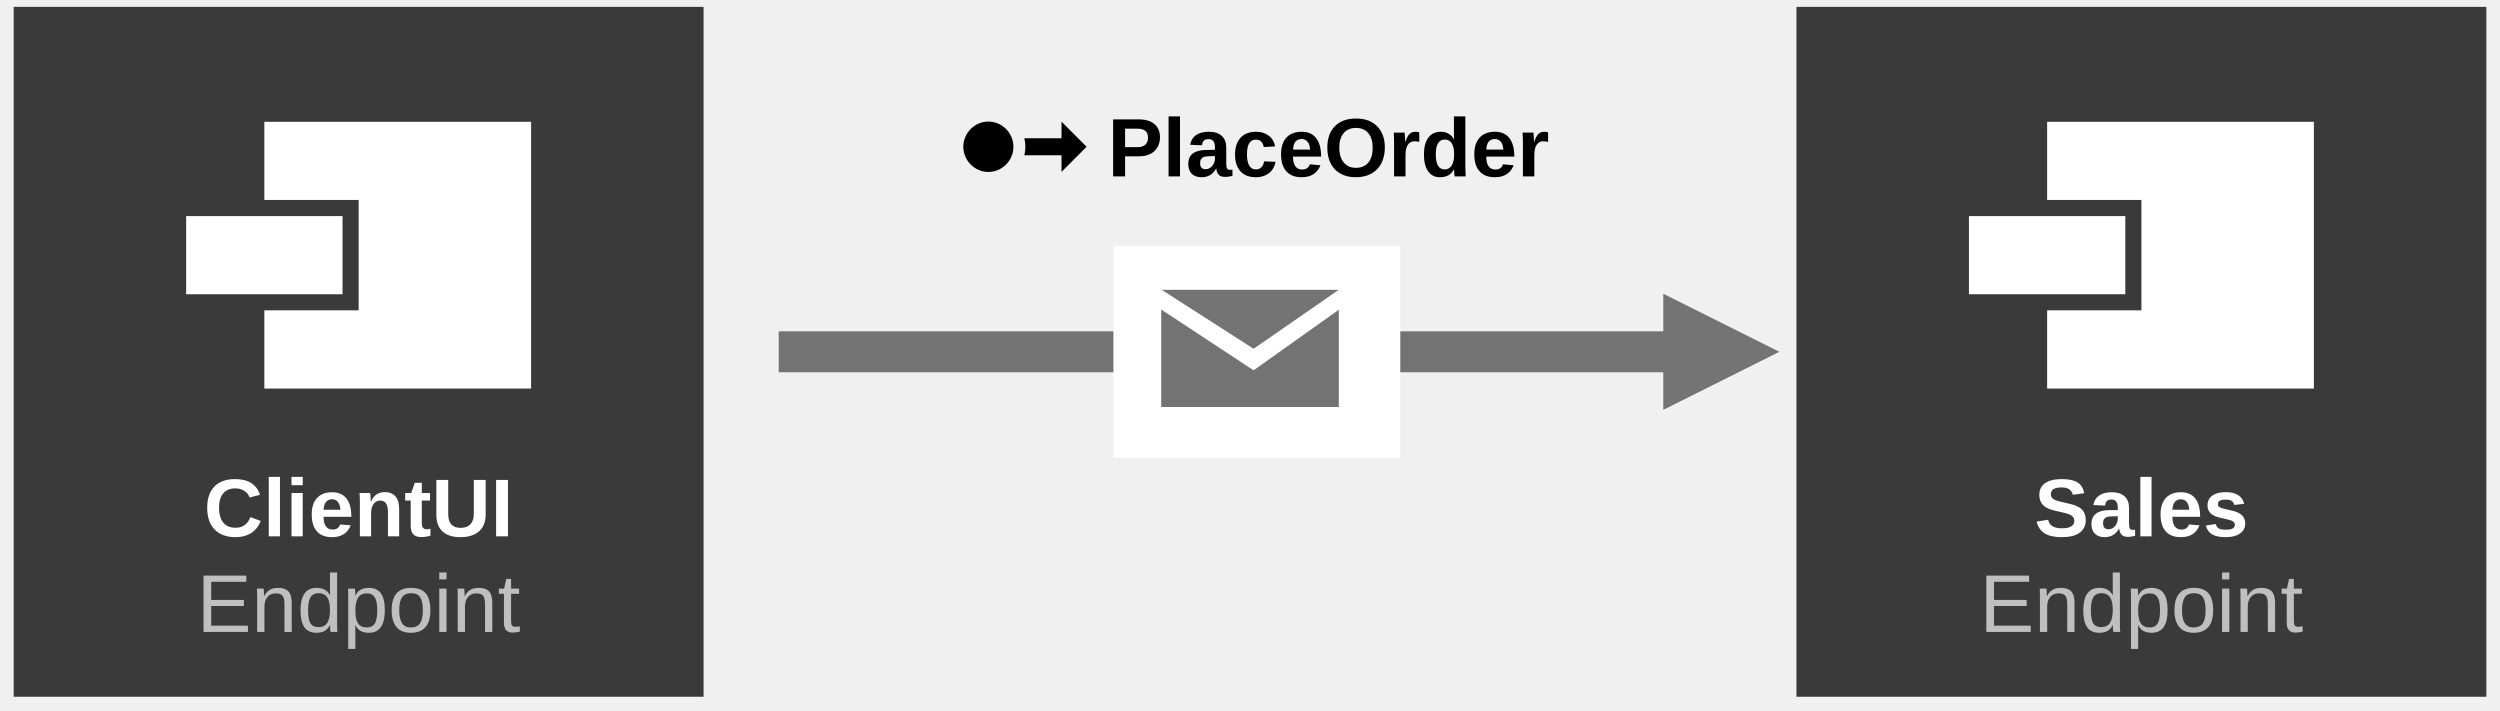
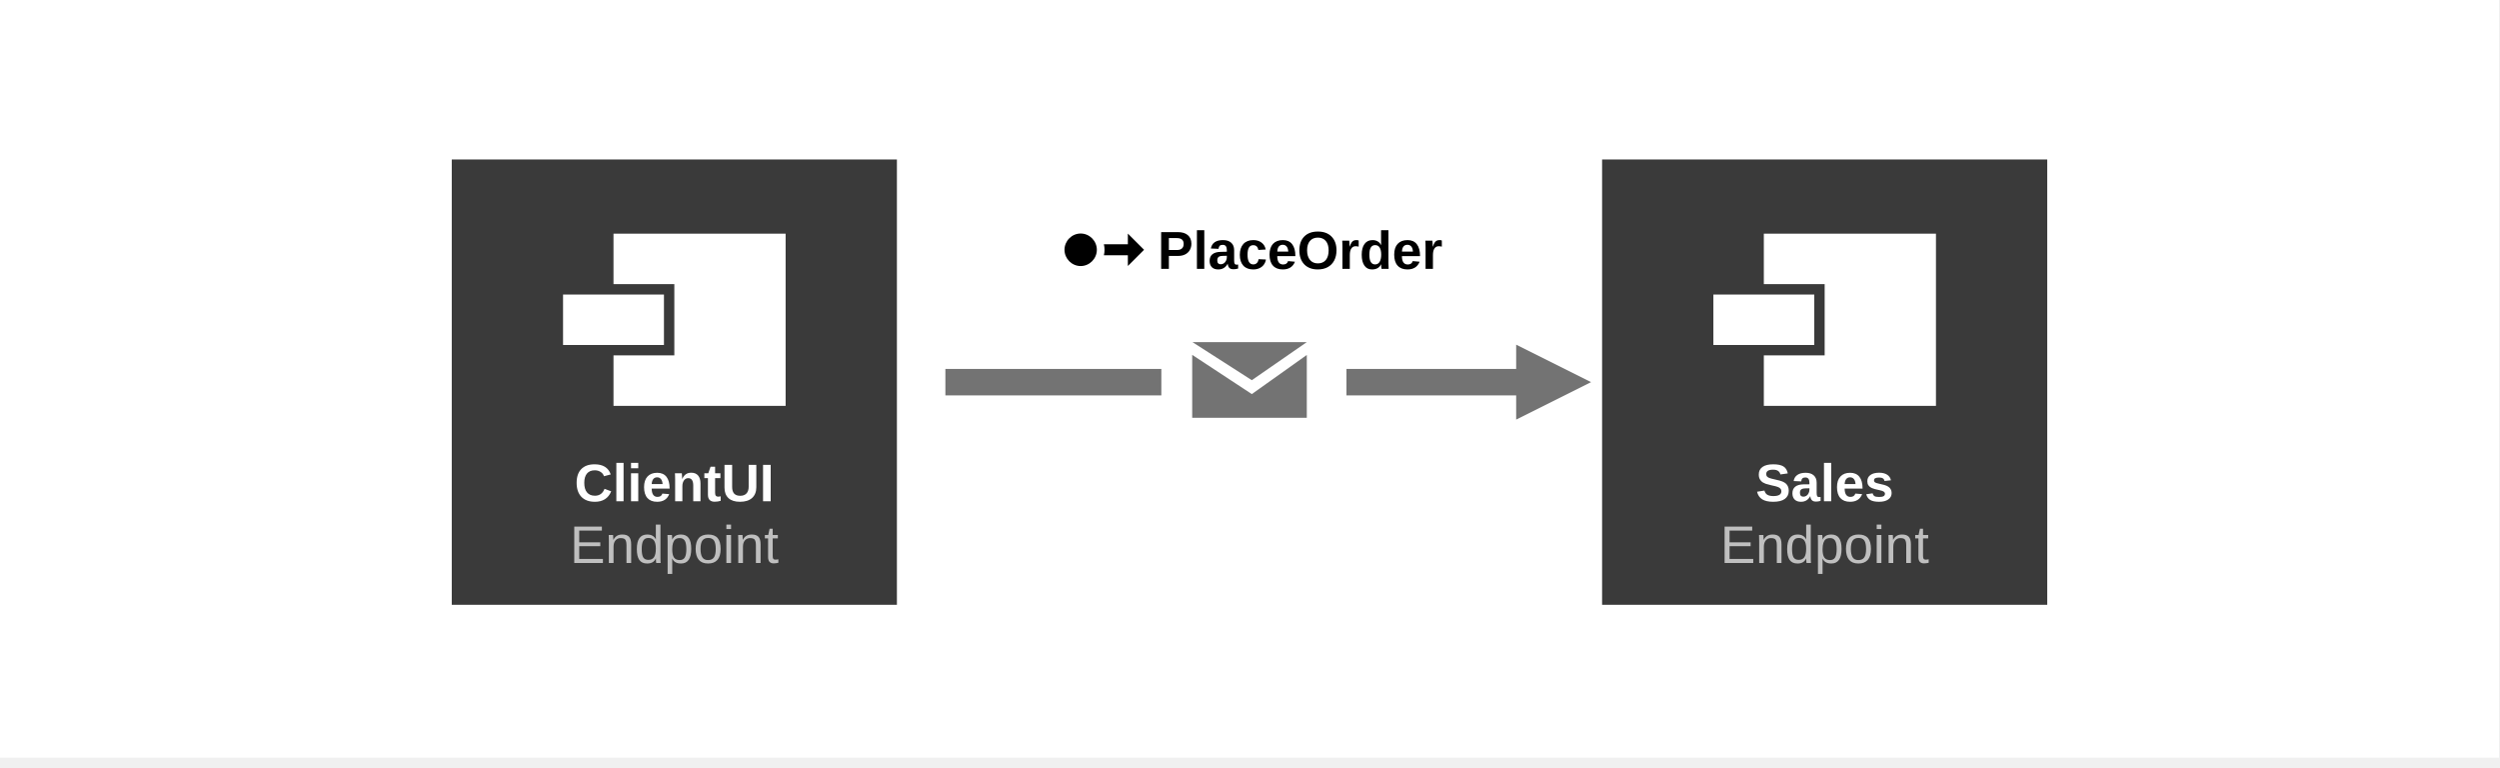
- <svg xmlns="http://www.w3.org/2000/svg" width="100%" height="100%" viewBox="0 0 366 104" version="1.1" xml:space="preserve" style="fill-rule:evenodd;clip-rule:evenodd;stroke-linejoin:round;stroke-miterlimit:1.5;">
-   <rect id="Artboard3" x="0" y="0" width="365.4" height="103.727" style="fill:none;" />
-   <rect x="263.003" y="1.003" width="101" height="101" style="fill:#3a3a3a;" />
-   <g>
-     <path d="M299.7,17.832l0,11.441l13.803,0l0,16.16l-13.803,0l0,11.452l39.053,0l0,-39.053l-39.053,0Z" style="fill:#fff;fill-rule:nonzero;" />
-     <rect x="288.253" y="31.636" width="22.893" height="11.441" style="fill:#fff;fill-rule:nonzero;" />
-   </g>
-   <rect x="2.003" y="1.003" width="101" height="101" style="fill:#3a3a3a;" />
-   <path d="M148.367,21.486c0,1.999 -1.642,3.688 -3.669,3.688c-2.027,0 -3.669,-1.689 -3.669,-3.688c0,-2 1.642,-3.689 3.669,-3.689c2.027,0 3.669,1.689 3.669,3.689" style="fill-rule:nonzero;" />
-   <path d="M149.965,20.24l5.439,0l0,-2.426l3.672,3.672l-3.672,3.672l0,-2.426l-5.439,0c0.096,-0.402 0.147,-0.819 0.147,-1.246c0,-0.427 -0.051,-0.844 -0.147,-1.246Z" />
-   <g>
-     <path d="M38.7,17.832l0,11.441l13.803,0l0,16.16l-13.803,0l0,11.452l39.053,0l0,-39.053l-39.053,0Z" style="fill:#fff;fill-rule:nonzero;" />
-     <rect x="27.253" y="31.636" width="22.893" height="11.441" style="fill:#fff;fill-rule:nonzero;" />
-   </g>
-   <path d="M114.003,51.503l138,0" style="fill:none;stroke:#737373;stroke-width:6px;" />
-   <rect x="163.003" y="36.003" width="42" height="31" style="fill:#fff;" />
-   <path id="email-3-icon" d="M183.528,51.062l-13.468,-8.639l25.943,0l-12.475,8.639Zm0,3.152l-13.525,-8.898l0,14.267l26,0l0,-14.241l-12.475,8.872Z" style="fill:#737373;fill-rule:nonzero;" />
-   <path d="M260.5,51.503l-16.993,8.497l0,-16.993l16.993,8.496Z" style="fill:#737373;" />
-   <text x="162.147px" y="25.818px" style="font-family:'Arial-BoldMT', 'Arial', sans-serif;font-weight:700;font-size:12.12px;">PlaceOrder</text>
-   <g transform="matrix(1,0,0,1,-93.4738,-10.9655)">
-     <text x="123.31px" y="89.48px" style="font-family:'Arial-BoldMT', 'Arial', sans-serif;font-weight:700;font-size:12px;fill:#fff;">ClientUI</text>
-     <text x="122.291px" y="103.48px" style="font-family:'ArialMT', 'Arial', sans-serif;font-size:12px;fill:#bfbfbf;">Endpoint</text>
-   </g>
-   <g transform="matrix(1,0,0,1,167.526,-10.9655)">
-     <text x="130.298px" y="89.48px" style="font-family:'Arial-BoldMT', 'Arial', sans-serif;font-weight:700;font-size:12px;fill:#fff;">Sales</text>
-     <text x="122.291px" y="103.48px" style="font-family:'ArialMT', 'Arial', sans-serif;font-size:12px;fill:#bfbfbf;">Endpoint</text>
+ <svg xmlns="http://www.w3.org/2000/svg" width="100%" height="100%" viewBox="0 0 567 174" version="1.1" xml:space="preserve" style="fill-rule:evenodd;clip-rule:evenodd;stroke-linejoin:round;stroke-miterlimit:1.5;">
+   <rect id="Artboard3" x="0" y="0" width="567" height="173.339" style="fill:none;" />
+   <clipPath id="_clip1">
+     <rect x="0" y="0" width="567" height="173.339" />
+   </clipPath>
+   <g clip-path="url(#_clip1)">
+     <rect x="0" y="0" width="567" height="171.834" style="fill:#fff;" />
+     <g>
+       <rect x="363.5" y="36.17" width="101" height="101" style="fill:#3a3a3a;" />
+       <path d="M400.197,52.998l0,11.441l13.803,0l0,16.16l-13.803,0l0,11.453l39.053,0l0,-39.054l-39.053,0Z" style="fill:#fff;fill-rule:nonzero;" />
+       <rect x="388.75" y="66.802" width="22.893" height="11.441" style="fill:#fff;fill-rule:nonzero;" />
+       <rect x="102.5" y="36.17" width="101" height="101" style="fill:#3a3a3a;" />
+       <path d="M248.864,56.652c0,1.999 -1.643,3.688 -3.669,3.688c-2.027,0 -3.67,-1.689 -3.67,-3.688c0,-1.999 1.643,-3.689 3.67,-3.689c2.026,0 3.669,1.69 3.669,3.689" style="fill-rule:nonzero;" />
+       <path d="M250.462,55.406l5.439,0l0,-2.426l3.672,3.672l-3.672,3.672l0,-2.426l-5.439,0c0.096,-0.402 0.146,-0.819 0.146,-1.246c0,-0.427 -0.05,-0.844 -0.146,-1.246Z" />
+       <path d="M139.197,52.998l0,11.441l13.803,0l0,16.16l-13.803,0l0,11.453l39.053,0l0,-39.054l-39.053,0Z" style="fill:#fff;fill-rule:nonzero;" />
+       <rect x="127.75" y="66.802" width="22.893" height="11.441" style="fill:#fff;fill-rule:nonzero;" />
+       <path d="M214.5,86.67l138,0" style="fill:none;stroke:#737373;stroke-width:6px;" />
+       <rect x="263.5" y="71.17" width="42" height="31" style="fill:#fff;" />
+       <path id="email-3-icon" d="M284.025,86.228l-13.468,-8.638l25.943,0l-12.475,8.638Zm0,3.152l-13.525,-8.898l0,14.268l26,0l0,-14.242l-12.475,8.872Z" style="fill:#737373;fill-rule:nonzero;" />
+       <path d="M360.996,86.67l-16.992,8.496l0,-16.993l16.992,8.497Z" style="fill:#737373;" />
+       <text x="262.643px" y="60.984px" style="font-family:'Arial-BoldMT', 'Arial', sans-serif;font-weight:700;font-size:12.12px;">PlaceOrder</text>
+       <g transform="matrix(1,0,0,1,7.02276,24.2008)">
+         <text x="123.31px" y="89.48px" style="font-family:'Arial-BoldMT', 'Arial', sans-serif;font-weight:700;font-size:12px;fill:#fff;">ClientUI</text>
+         <text x="122.291px" y="103.48px" style="font-family:'ArialMT', 'Arial', sans-serif;font-size:12px;fill:#bfbfbf;">Endpoint</text>
+       </g>
+       <g transform="matrix(1,0,0,1,268.023,24.2008)">
+         <text x="130.298px" y="89.48px" style="font-family:'Arial-BoldMT', 'Arial', sans-serif;font-weight:700;font-size:12px;fill:#fff;">Sales</text>
+         <text x="122.291px" y="103.48px" style="font-family:'ArialMT', 'Arial', sans-serif;font-size:12px;fill:#bfbfbf;">Endpoint</text>
+       </g>
+     </g>
  </g>
</svg>
